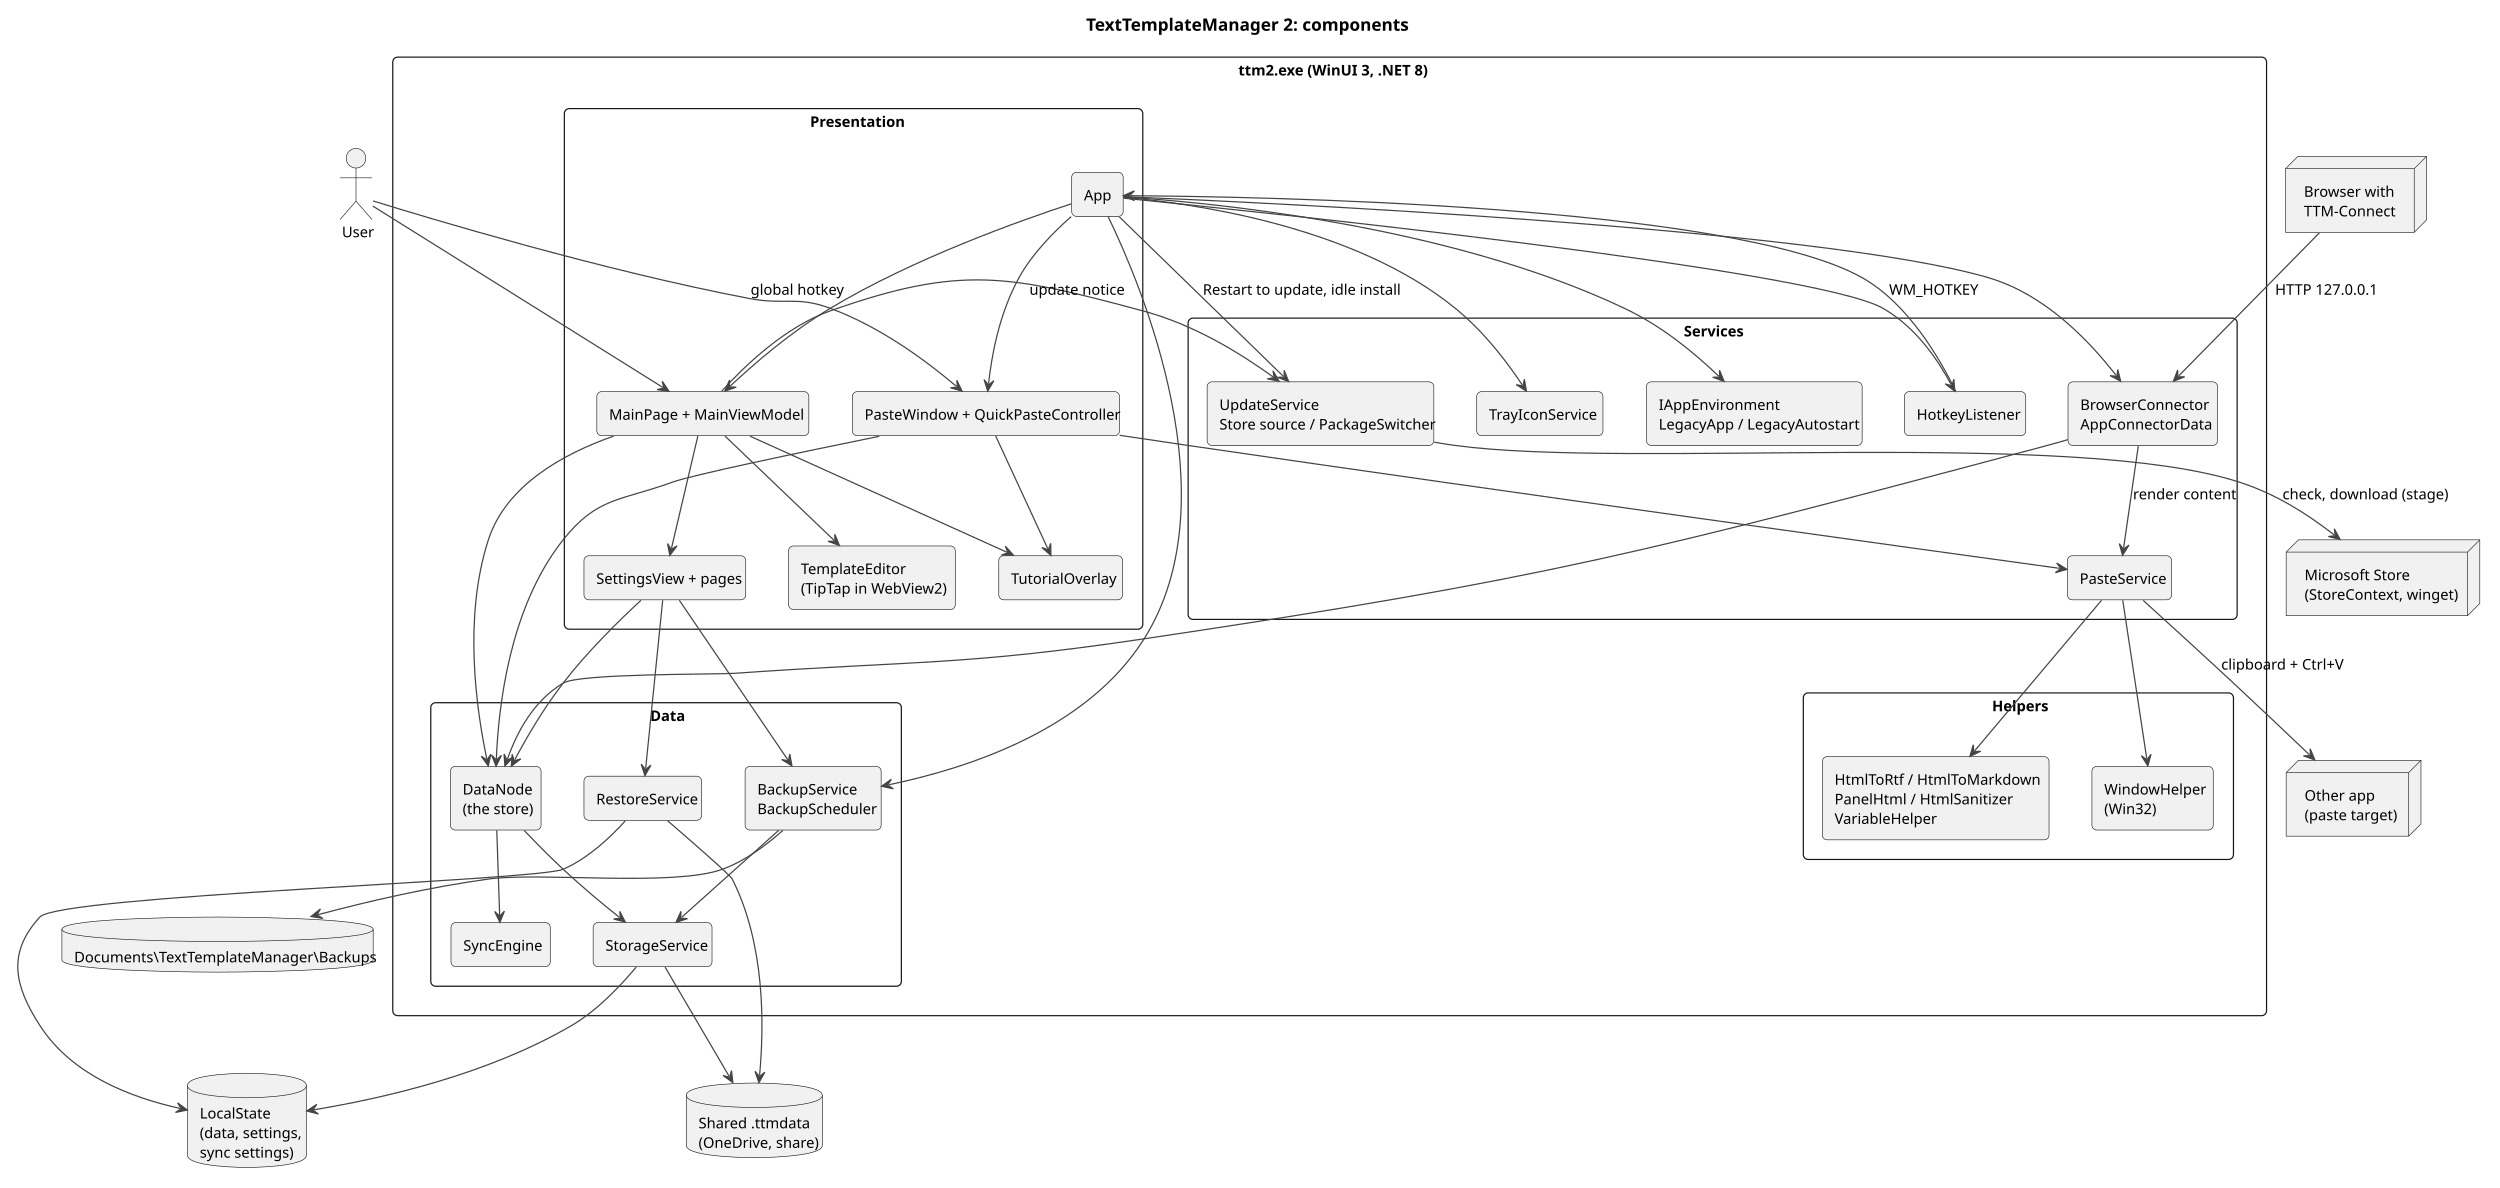
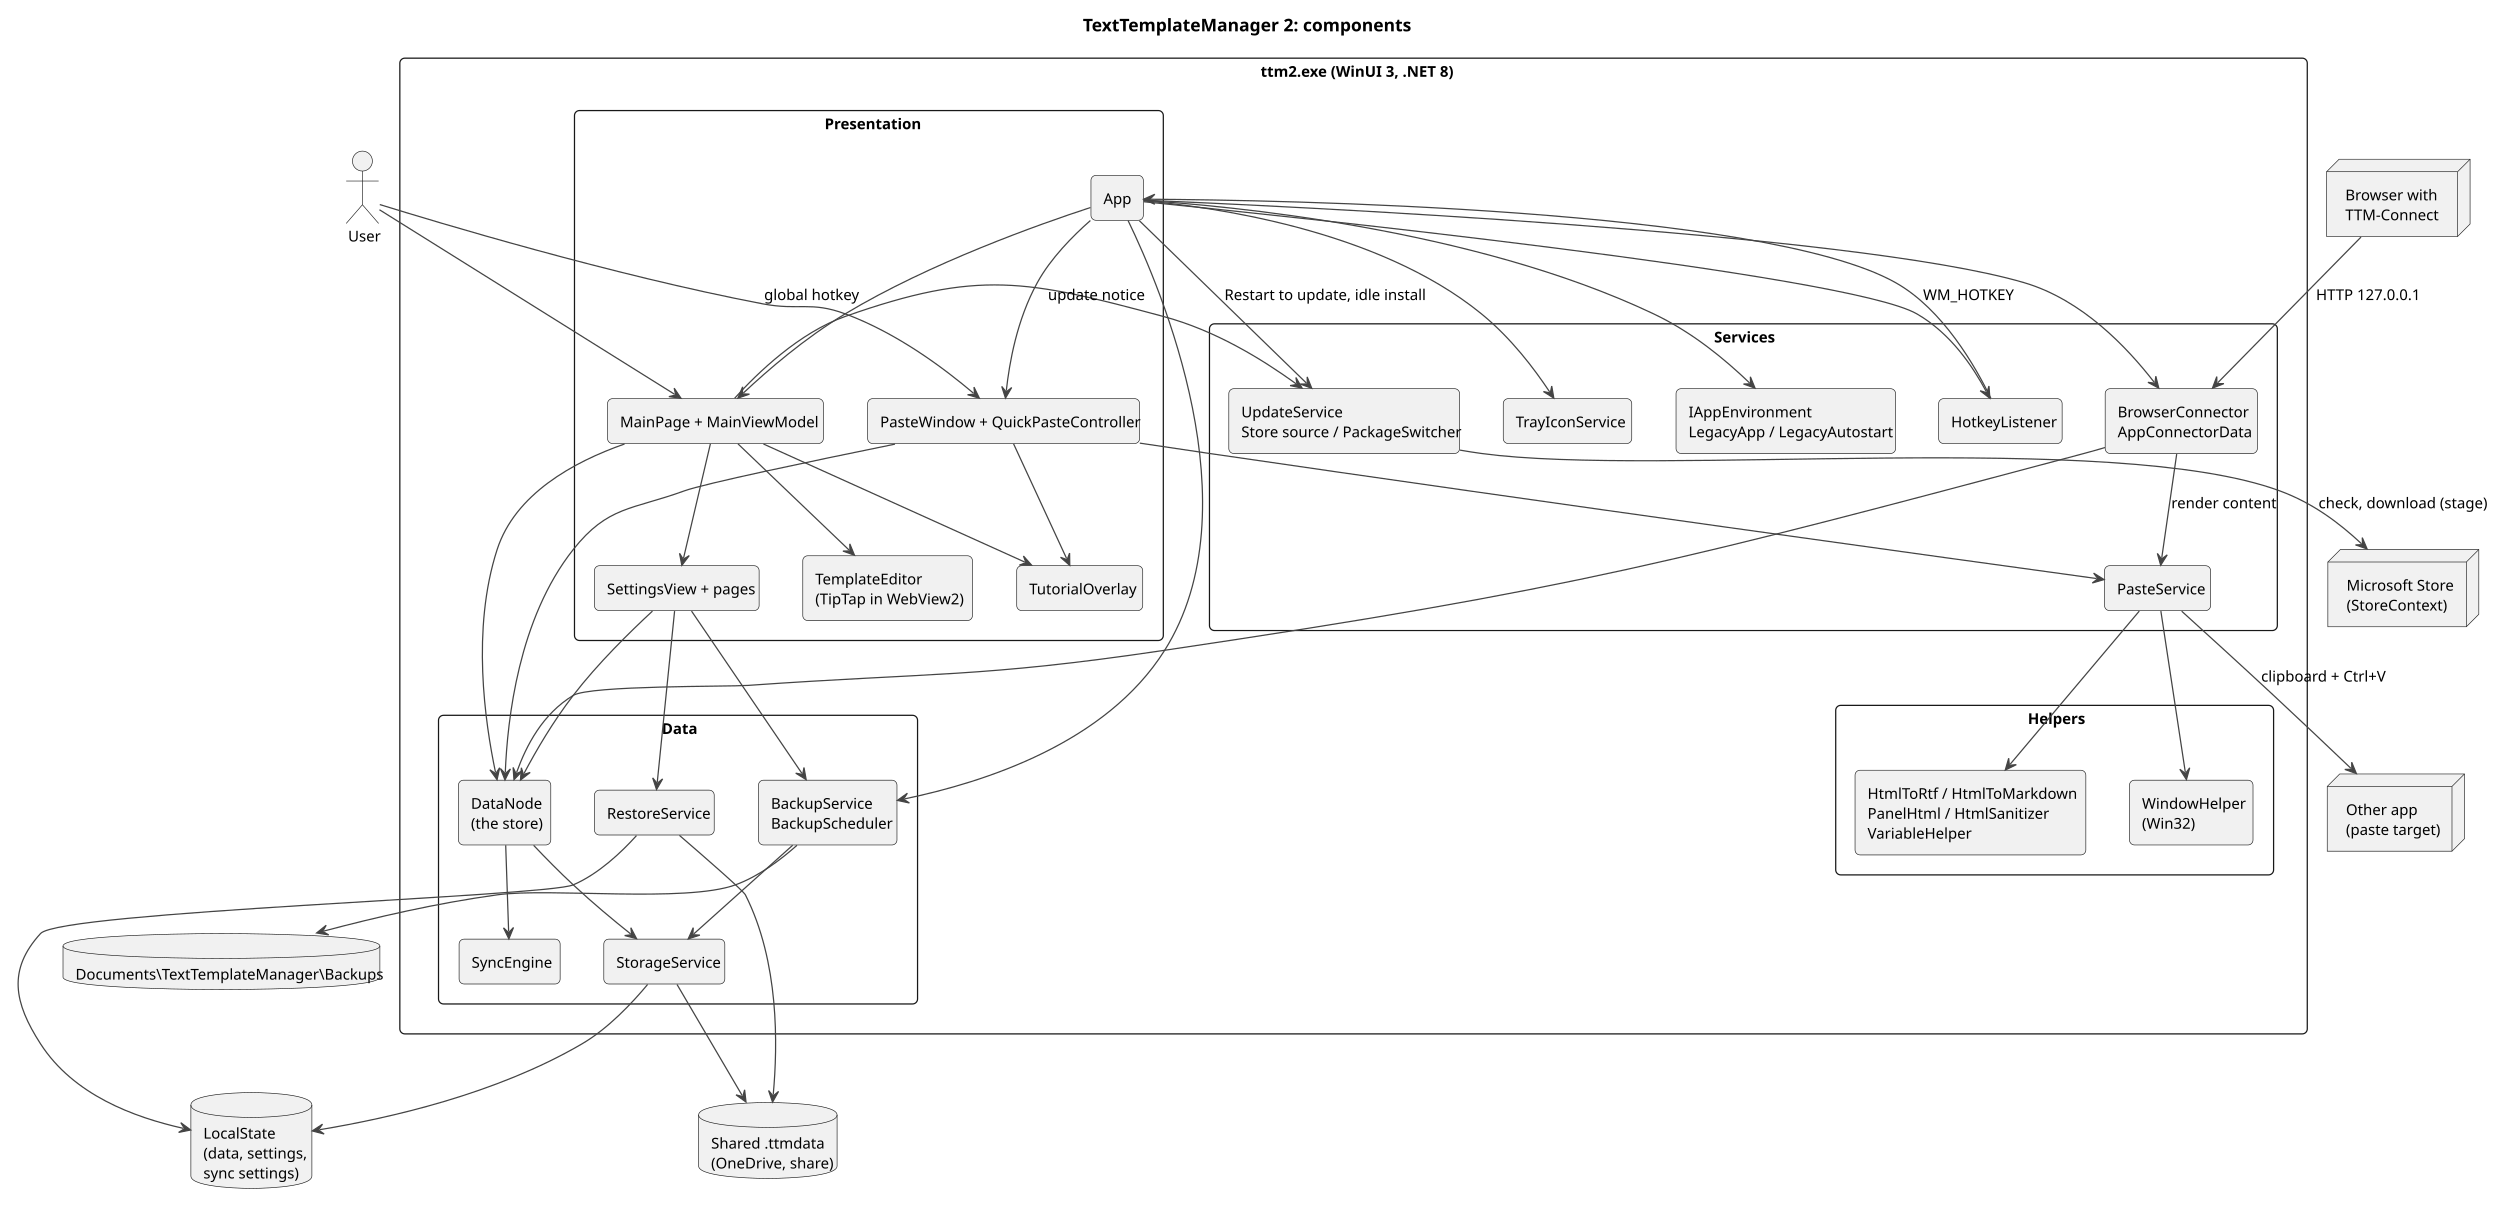
- <svg xmlns="http://www.w3.org/2000/svg" contentStyleType="text/css" height="969px" preserveAspectRatio="none" style="width:2040px;height:969px;background:#FFFFFF;" version="1.1" viewBox="0 0 2040 969" width="2040px" zoomAndPan="magnify">
+ <svg xmlns="http://www.w3.org/2000/svg" contentStyleType="text/css" height="969px" preserveAspectRatio="none" style="width:2004px;height:969px;background:#FFFFFF;" version="1.1" viewBox="0 0 2004 969" width="2004px" zoomAndPan="magnify">
  <defs />
  <g>
-     <text fill="#000000" font-family="Segoe UI" font-size="14" font-weight="bold" lengthAdjust="spacing" textLength="254" x="886.255" y="25.107">TextTemplateManager 2: components</text>
+     <text fill="#000000" font-family="Segoe UI" font-size="14" font-weight="bold" lengthAdjust="spacing" textLength="254" x="868.005" y="25.107">TextTemplateManager 2: components</text>
    <g id="cluster_ttm2.exe (WinUI 3, .NET 8)">
      <rect fill="none" height="782.15" rx="4" ry="4" style="stroke:#181818;stroke-width:1.0;" width="1529" x="320.51" y="46.621" />
      <text fill="#000000" font-family="Segoe UI" font-size="12" font-weight="bold" lengthAdjust="spacing" textLength="149" x="1010.51" y="61.57">ttm2.exe (WinUI 3, .NET 8)</text>
    </g>
    <g id="cluster_Presentation">
      <rect fill="none" height="424.8" rx="4" ry="4" style="stroke:#181818;stroke-width:1.0;" width="472" x="460.51" y="88.621" />
      <text fill="#000000" font-family="Segoe UI" font-size="12" font-weight="bold" lengthAdjust="spacing" textLength="71" x="661.01" y="103.57">Presentation</text>
    </g>
    <g id="cluster_Data">
      <rect fill="none" height="231.37" rx="4" ry="4" style="stroke:#181818;stroke-width:1.0;" width="384" x="351.51" y="573.401" />
      <text fill="#000000" font-family="Segoe UI" font-size="12" font-weight="bold" lengthAdjust="spacing" textLength="26" x="530.51" y="588.35">Data</text>
    </g>
    <g id="cluster_Services">
      <rect fill="none" height="245.86" rx="4" ry="4" style="stroke:#181818;stroke-width:1.0;" width="856" x="969.51" y="259.581" />
      <text fill="#000000" font-family="Segoe UI" font-size="12" font-weight="bold" lengthAdjust="spacing" textLength="47" x="1374.01" y="274.53">Services</text>
    </g>
    <g id="cluster_Helpers">
      <rect fill="none" height="135.89" rx="4" ry="4" style="stroke:#181818;stroke-width:1.0;" width="351" x="1471.51" y="565.421" />
      <text fill="#000000" font-family="Segoe UI" font-size="12" font-weight="bold" lengthAdjust="spacing" textLength="43" x="1625.51" y="580.37">Helpers</text>
    </g>
    <g id="elem_App">
      <rect fill="#F1F1F1" height="35.961" rx="4" ry="4" style="stroke:#181818;stroke-width:0.5;" width="42" x="874.51" y="140.621" />
      <text fill="#000000" font-family="Segoe UI" font-size="12" lengthAdjust="spacing" textLength="22" x="884.51" y="163.57">App</text>
    </g>
    <g id="elem_Main">
      <rect fill="#F1F1F1" height="35.961" rx="4" ry="4" style="stroke:#181818;stroke-width:0.5;" width="173" x="487.01" y="319.561" />
      <text fill="#000000" font-family="Segoe UI" font-size="12" lengthAdjust="spacing" textLength="153" x="497.01" y="342.51">MainPage + MainViewModel</text>
    </g>
    <g id="elem_Settings">
      <rect fill="#F1F1F1" height="35.961" rx="4" ry="4" style="stroke:#181818;stroke-width:0.5;" width="132" x="476.51" y="453.481" />
      <text fill="#000000" font-family="Segoe UI" font-size="12" lengthAdjust="spacing" textLength="112" x="486.51" y="476.43">SettingsView + pages</text>
    </g>
    <g id="elem_Editor">
      <rect fill="#F1F1F1" height="51.922" rx="4" ry="4" style="stroke:#181818;stroke-width:0.5;" width="136" x="643.51" y="445.501" />
      <text fill="#000000" font-family="Segoe UI" font-size="12" lengthAdjust="spacing" textLength="81" x="653.51" y="468.45">TemplateEditor</text>
      <text fill="#000000" font-family="Segoe UI" font-size="12" lengthAdjust="spacing" textLength="116" x="653.51" y="484.411">(TipTap in WebView2)</text>
    </g>
    <g id="elem_QP">
      <rect fill="#F1F1F1" height="35.961" rx="4" ry="4" style="stroke:#181818;stroke-width:0.5;" width="218" x="695.51" y="319.561" />
      <text fill="#000000" font-family="Segoe UI" font-size="12" lengthAdjust="spacing" textLength="198" x="705.51" y="342.51">PasteWindow + QuickPasteController</text>
    </g>
    <g id="elem_Tour">
      <rect fill="#F1F1F1" height="35.961" rx="4" ry="4" style="stroke:#181818;stroke-width:0.5;" width="101" x="815.01" y="453.481" />
      <text fill="#000000" font-family="Segoe UI" font-size="12" lengthAdjust="spacing" textLength="81" x="825.01" y="476.43">TutorialOverlay</text>
    </g>
    <g id="elem_Store">
      <rect fill="#F1F1F1" height="51.922" rx="4" ry="4" style="stroke:#181818;stroke-width:0.5;" width="74" x="367.51" y="625.401" />
      <text fill="#000000" font-family="Segoe UI" font-size="12" lengthAdjust="spacing" textLength="53" x="377.51" y="648.35">DataNode</text>
      <text fill="#000000" font-family="Segoe UI" font-size="12" lengthAdjust="spacing" textLength="54" x="377.51" y="664.311">(the store)</text>
    </g>
    <g id="elem_Storage">
      <rect fill="#F1F1F1" height="35.961" rx="4" ry="4" style="stroke:#181818;stroke-width:0.5;" width="97" x="484.01" y="752.811" />
      <text fill="#000000" font-family="Segoe UI" font-size="12" lengthAdjust="spacing" textLength="77" x="494.01" y="775.76">StorageService</text>
    </g>
    <g id="elem_Sync">
      <rect fill="#F1F1F1" height="35.961" rx="4" ry="4" style="stroke:#181818;stroke-width:0.5;" width="81" x="368.01" y="752.811" />
      <text fill="#000000" font-family="Segoe UI" font-size="12" lengthAdjust="spacing" textLength="61" x="378.01" y="775.76">SyncEngine</text>
    </g>
    <g id="elem_Backup">
      <rect fill="#F1F1F1" height="51.922" rx="4" ry="4" style="stroke:#181818;stroke-width:0.5;" width="111" x="608.01" y="625.401" />
      <text fill="#000000" font-family="Segoe UI" font-size="12" lengthAdjust="spacing" textLength="76" x="618.01" y="648.35">BackupService</text>
      <text fill="#000000" font-family="Segoe UI" font-size="12" lengthAdjust="spacing" textLength="91" x="618.01" y="664.311">BackupScheduler</text>
    </g>
    <g id="elem_Restore">
      <rect fill="#F1F1F1" height="35.961" rx="4" ry="4" style="stroke:#181818;stroke-width:0.5;" width="96" x="476.51" y="633.381" />
      <text fill="#000000" font-family="Segoe UI" font-size="12" lengthAdjust="spacing" textLength="76" x="486.51" y="656.33">RestoreService</text>
    </g>
    <g id="elem_Hotkey">
      <rect fill="#F1F1F1" height="35.961" rx="4" ry="4" style="stroke:#181818;stroke-width:0.5;" width="99" x="1554.01" y="319.561" />
      <text fill="#000000" font-family="Segoe UI" font-size="12" lengthAdjust="spacing" textLength="79" x="1564.01" y="342.51">HotkeyListener</text>
    </g>
    <g id="elem_Paste">
      <rect fill="#F1F1F1" height="35.961" rx="4" ry="4" style="stroke:#181818;stroke-width:0.5;" width="85" x="1687.01" y="453.481" />
      <text fill="#000000" font-family="Segoe UI" font-size="12" lengthAdjust="spacing" textLength="65" x="1697.01" y="476.43">PasteService</text>
    </g>
    <g id="elem_Connector">
      <rect fill="#F1F1F1" height="51.922" rx="4" ry="4" style="stroke:#181818;stroke-width:0.5;" width="122" x="1687.51" y="311.581" />
      <text fill="#000000" font-family="Segoe UI" font-size="12" lengthAdjust="spacing" textLength="98" x="1697.51" y="334.53">BrowserConnector</text>
      <text fill="#000000" font-family="Segoe UI" font-size="12" lengthAdjust="spacing" textLength="102" x="1697.51" y="350.491">AppConnectorData</text>
    </g>
    <g id="elem_Tray">
      <rect fill="#F1F1F1" height="35.961" rx="4" ry="4" style="stroke:#181818;stroke-width:0.5;" width="103" x="1205.01" y="319.561" />
      <text fill="#000000" font-family="Segoe UI" font-size="12" lengthAdjust="spacing" textLength="83" x="1215.01" y="342.51">TrayIconService</text>
    </g>
    <g id="elem_Platform">
      <rect fill="#F1F1F1" height="51.922" rx="4" ry="4" style="stroke:#181818;stroke-width:0.5;" width="176" x="1343.51" y="311.581" />
      <text fill="#000000" font-family="Segoe UI" font-size="12" lengthAdjust="spacing" textLength="93" x="1353.51" y="334.53">IAppEnvironment</text>
      <text fill="#000000" font-family="Segoe UI" font-size="12" lengthAdjust="spacing" textLength="156" x="1353.51" y="350.491">LegacyApp / LegacyAutostart</text>
    </g>
    <g id="elem_Updates">
      <rect fill="#F1F1F1" height="51.922" rx="4" ry="4" style="stroke:#181818;stroke-width:0.5;" width="185" x="985.01" y="311.581" />
      <text fill="#000000" font-family="Segoe UI" font-size="12" lengthAdjust="spacing" textLength="75" x="995.01" y="334.53">UpdateService</text>
      <text fill="#000000" font-family="Segoe UI" font-size="12" lengthAdjust="spacing" textLength="165" x="995.01" y="350.491">Store source / PackageSwitcher</text>
    </g>
    <g id="elem_Convert">
      <rect fill="#F1F1F1" height="67.883" rx="4" ry="4" style="stroke:#181818;stroke-width:0.5;" width="185" x="1487.01" y="617.421" />
      <text fill="#000000" font-family="Segoe UI" font-size="12" lengthAdjust="spacing" textLength="165" x="1497.01" y="640.37">HtmlToRtf / HtmlToMarkdown</text>
      <text fill="#000000" font-family="Segoe UI" font-size="12" lengthAdjust="spacing" textLength="138" x="1497.01" y="656.331">PanelHtml / HtmlSanitizer</text>
      <text fill="#000000" font-family="Segoe UI" font-size="12" lengthAdjust="spacing" textLength="77" x="1497.01" y="672.292">VariableHelper</text>
    </g>
    <g id="elem_Win32">
      <rect fill="#F1F1F1" height="51.922" rx="4" ry="4" style="stroke:#181818;stroke-width:0.5;" width="99" x="1707.01" y="625.401" />
      <text fill="#000000" font-family="Segoe UI" font-size="12" lengthAdjust="spacing" textLength="79" x="1717.01" y="648.35">WindowHelper</text>
      <text fill="#000000" font-family="Segoe UI" font-size="12" lengthAdjust="spacing" textLength="41" x="1717.01" y="664.311">(Win32)</text>
    </g>
    <g id="elem_User">
      <ellipse cx="290.51" cy="129.121" fill="#F1F1F1" rx="8" ry="8" style="stroke:#181818;stroke-width:0.5;" />
      <path d="M290.51,137.121 L290.51,164.121 M277.51,145.121 L303.51,145.121 M290.51,164.121 L277.51,179.121 M290.51,164.121 L303.51,179.121 " fill="none" style="stroke:#181818;stroke-width:0.5;" />
      <text fill="#000000" font-family="Segoe UI" font-size="12" lengthAdjust="spacing" textLength="23" x="279.01" y="193.57">User</text>
    </g>
    <g id="elem_Target">
      <polygon fill="#F1F1F1" points="1865.51,630.401,1875.51,620.401,1975.51,620.401,1975.51,672.323,1965.51,682.323,1865.51,682.323,1865.51,630.401" style="stroke:#181818;stroke-width:0.5;" />
      <line style="stroke:#181818;stroke-width:0.5;" x1="1965.51" x2="1975.51" y1="630.401" y2="620.401" />
      <line style="stroke:#181818;stroke-width:0.5;" x1="1865.51" x2="1965.51" y1="630.401" y2="630.401" />
      <line style="stroke:#181818;stroke-width:0.5;" x1="1965.51" x2="1965.51" y1="630.401" y2="682.323" />
      <text fill="#000000" font-family="Segoe UI" font-size="12" lengthAdjust="spacing" textLength="53" x="1880.51" y="653.35">Other app</text>
      <text fill="#000000" font-family="Segoe UI" font-size="12" lengthAdjust="spacing" textLength="70" x="1880.51" y="669.311">(paste target)</text>
    </g>
    <g id="elem_Browser">
      <polygon fill="#F1F1F1" points="1865.01,137.641,1875.01,127.641,1980.01,127.641,1980.01,179.563,1970.01,189.563,1865.01,189.563,1865.01,137.641" style="stroke:#181818;stroke-width:0.5;" />
      <line style="stroke:#181818;stroke-width:0.5;" x1="1970.01" x2="1980.01" y1="137.641" y2="127.641" />
      <line style="stroke:#181818;stroke-width:0.5;" x1="1865.01" x2="1970.01" y1="137.641" y2="137.641" />
      <line style="stroke:#181818;stroke-width:0.5;" x1="1970.01" x2="1970.01" y1="137.641" y2="189.563" />
      <text fill="#000000" font-family="Segoe UI" font-size="12" lengthAdjust="spacing" textLength="68" x="1880.01" y="160.59">Browser with</text>
      <text fill="#000000" font-family="Segoe UI" font-size="12" lengthAdjust="spacing" textLength="75" x="1880.01" y="176.551">TTM-Connect</text>
    </g>
    <g id="elem_Files">
      <path d="M153.01,885.771 C153.01,875.771 201.51,875.771 201.51,875.771 C201.51,875.771 250.01,875.771 250.01,885.771 L250.01,942.654 C250.01,952.654 201.51,952.654 201.51,952.654 C201.51,952.654 153.01,952.654 153.01,942.654 L153.01,885.771 " fill="#F1F1F1" style="stroke:#181818;stroke-width:0.5;" />
      <path d="M153.01,885.771 C153.01,895.771 201.51,895.771 201.51,895.771 C201.51,895.771 250.01,895.771 250.01,885.771 " fill="none" style="stroke:#181818;stroke-width:0.5;" />
      <text fill="#000000" font-family="Segoe UI" font-size="12" lengthAdjust="spacing" textLength="54" x="163.01" y="912.72">LocalState</text>
      <text fill="#000000" font-family="Segoe UI" font-size="12" lengthAdjust="spacing" textLength="77" x="163.01" y="928.681">(data, settings,</text>
      <text fill="#000000" font-family="Segoe UI" font-size="12" lengthAdjust="spacing" textLength="72" x="163.01" y="944.642">sync settings)</text>
    </g>
    <g id="elem_Backups">
      <path d="M50.51,758.311 C50.51,748.311 177.51,748.311 177.51,748.311 C177.51,748.311 304.51,748.311 304.51,758.311 L304.51,783.272 C304.51,793.272 177.51,793.272 177.51,793.272 C177.51,793.272 50.51,793.272 50.51,783.272 L50.51,758.311 " fill="#F1F1F1" style="stroke:#181818;stroke-width:0.5;" />
      <path d="M50.51,758.311 C50.51,768.311 177.51,768.311 177.51,768.311 C177.51,768.311 304.51,768.311 304.51,758.311 " fill="none" style="stroke:#181818;stroke-width:0.5;" />
      <text fill="#000000" font-family="Segoe UI" font-size="12" lengthAdjust="spacing" textLength="234" x="60.51" y="785.26">Documents\TextTemplateManager\Backups</text>
    </g>
    <g id="elem_SyncFiles">
      <path d="M560.01,893.751 C560.01,883.751 615.51,883.751 615.51,883.751 C615.51,883.751 671.01,883.751 671.01,893.751 L671.01,934.673 C671.01,944.673 615.51,944.673 615.51,944.673 C615.51,944.673 560.01,944.673 560.01,934.673 L560.01,893.751 " fill="#F1F1F1" style="stroke:#181818;stroke-width:0.5;" />
      <path d="M560.01,893.751 C560.01,903.751 615.51,903.751 615.51,903.751 C615.51,903.751 671.01,903.751 671.01,893.751 " fill="none" style="stroke:#181818;stroke-width:0.5;" />
      <text fill="#000000" font-family="Segoe UI" font-size="12" lengthAdjust="spacing" textLength="84" x="570.01" y="920.7">Shared .ttmdata</text>
      <text fill="#000000" font-family="Segoe UI" font-size="12" lengthAdjust="spacing" textLength="91" x="570.01" y="936.661">(OneDrive, share)</text>
    </g>
    <g id="elem_StoreSvc">
-       <polygon fill="#F1F1F1" points="1865.51,450.501,1875.51,440.501,2023.51,440.501,2023.51,492.423,2013.51,502.423,1865.51,502.423,1865.51,450.501" style="stroke:#181818;stroke-width:0.5;" />
-       <line style="stroke:#181818;stroke-width:0.5;" x1="2013.51" x2="2023.51" y1="450.501" y2="440.501" />
-       <line style="stroke:#181818;stroke-width:0.5;" x1="1865.51" x2="2013.51" y1="450.501" y2="450.501" />
-       <line style="stroke:#181818;stroke-width:0.5;" x1="2013.51" x2="2013.51" y1="450.501" y2="502.423" />
-       <text fill="#000000" font-family="Segoe UI" font-size="12" lengthAdjust="spacing" textLength="81" x="1880.51" y="473.45">Microsoft Store</text>
-       <text fill="#000000" font-family="Segoe UI" font-size="12" lengthAdjust="spacing" textLength="118" x="1880.51" y="489.411">(StoreContext, winget)</text>
+       <polygon fill="#F1F1F1" points="1866.01,450.501,1876.01,440.501,1987.01,440.501,1987.01,492.423,1977.01,502.423,1866.01,502.423,1866.01,450.501" style="stroke:#181818;stroke-width:0.5;" />
+       <line style="stroke:#181818;stroke-width:0.5;" x1="1977.01" x2="1987.01" y1="450.501" y2="440.501" />
+       <line style="stroke:#181818;stroke-width:0.5;" x1="1866.01" x2="1977.01" y1="450.501" y2="450.501" />
+       <line style="stroke:#181818;stroke-width:0.5;" x1="1977.01" x2="1977.01" y1="450.501" y2="502.423" />
+       <text fill="#000000" font-family="Segoe UI" font-size="12" lengthAdjust="spacing" textLength="81" x="1881.01" y="473.45">Microsoft Store</text>
+       <text fill="#000000" font-family="Segoe UI" font-size="12" lengthAdjust="spacing" textLength="76" x="1881.01" y="489.411">(StoreContext)</text>
    </g>
    <g id="link_User_Main">
      <path d="M304.16,168.131 C348.1,195.611 481.392,278.95 540.842,316.12 " fill="none" id="User-to-Main" style="stroke:#444444;stroke-width:1.0;" />
      <polygon fill="#444444" points="545.93,319.301,540.419,311.138,541.69,316.65,536.178,317.921,545.93,319.301" style="stroke:#444444;stroke-width:1.0;" />
    </g>
    <g id="link_User_QP">
      <path d="M304.43,163.971 C348.8,177.731 490.98,220.621 611.51,243.581 C640.53,249.111 649.8,241.311 677.51,251.581 C719.54,267.171 756.849,295.326 780.459,315.296 " fill="none" id="User-to-QP" style="stroke:#444444;stroke-width:1.0;" />
      <polygon fill="#444444" points="785.04,319.171,780.752,310.305,781.222,315.942,775.585,316.413,785.04,319.171" style="stroke:#444444;stroke-width:1.0;" />
      <text fill="#000000" font-family="Segoe UI" font-size="12" lengthAdjust="spacing" textLength="72" x="612.51" y="240.53">global hotkey</text>
    </g>
    <g id="link_App_Main">
      <path d="M874.11,166.341 C833.91,179.491 745.07,210.891 677.51,251.581 C644.75,271.311 615.664,296.535 595.844,315.055 " fill="none" id="App-to-Main" style="stroke:#444444;stroke-width:1.0;" />
      <polygon fill="#444444" points="591.46,319.151,600.767,315.929,595.113,315.737,595.305,310.084,591.46,319.151" style="stroke:#444444;stroke-width:1.0;" />
    </g>
    <g id="link_App_QP">
      <path d="M874.05,176.771 C859.95,189.181 842.18,207.121 831.51,226.581 C815.06,256.571 809.166,290.628 806.646,313.188 " fill="none" id="App-to-QP" style="stroke:#444444;stroke-width:1.0;" />
      <polygon fill="#444444" points="805.98,319.151,810.954,310.651,806.535,314.182,803.004,309.763,805.98,319.151" style="stroke:#444444;stroke-width:1.0;" />
    </g>
    <g id="link_App_Hotkey">
      <path d="M916.88,161.721 C1022.01,172.251 1481.35,219.791 1536.51,251.581 C1564.01,267.431 1581.561,294.096 1592.241,313.976 " fill="none" id="App-to-Hotkey" style="stroke:#444444;stroke-width:1.0;" />
      <polygon fill="#444444" points="1595.08,319.261,1594.344,309.44,1592.714,314.856,1587.297,313.226,1595.08,319.261" style="stroke:#444444;stroke-width:1.0;" />
    </g>
    <g id="link_Hotkey_App">
      <path d="M1595.86,319.251 C1583.7,294.051 1557.4,247.911 1519.51,226.581 C1412.93,166.591 1019.39,160.34 922.68,159.71 " fill="none" id="Hotkey-to-App" style="stroke:#444444;stroke-width:1.0;" />
      <polygon fill="#444444" points="916.68,159.671,925.654,163.73,921.68,159.704,925.706,155.73,916.68,159.671" style="stroke:#444444;stroke-width:1.0;" />
      <text fill="#000000" font-family="Segoe UI" font-size="12" lengthAdjust="spacing" textLength="72" x="1541.51" y="240.53">WM_HOTKEY</text>
    </g>
    <g id="link_App_Tray">
      <path d="M916.74,160.991 C968.62,165.411 1103.71,183.201 1187.51,251.581 C1211.65,271.281 1229.852,295.618 1242.202,314.148 " fill="none" id="App-to-Tray" style="stroke:#444444;stroke-width:1.0;" />
      <polygon fill="#444444" points="1245.53,319.141,1243.867,309.434,1242.757,314.981,1237.21,313.87,1245.53,319.141" style="stroke:#444444;stroke-width:1.0;" />
    </g>
    <g id="link_App_Connector">
      <path d="M916.76,160.451 C1021.67,164.811 1484.8,186.081 1622.51,226.581 C1669.16,240.301 1705.027,278.405 1726.787,306.385 " fill="none" id="App-to-Connector" style="stroke:#444444;stroke-width:1.0;" />
      <polygon fill="#444444" points="1730.47,311.121,1728.102,301.561,1727.4,307.174,1721.787,306.472,1730.47,311.121" style="stroke:#444444;stroke-width:1.0;" />
    </g>
    <g id="link_App_Backup">
      <path d="M904.25,176.771 C930.96,231.891 1005.44,407.361 933.51,521.421 C886.61,595.791 789.584,626.956 725.224,640.376 " fill="none" id="App-to-Backup" style="stroke:#444444;stroke-width:1.0;" />
      <polygon fill="#444444" points="719.35,641.601,728.977,643.68,724.245,640.581,727.344,635.848,719.35,641.601" style="stroke:#444444;stroke-width:1.0;" />
    </g>
    <g id="link_App_Platform">
      <path d="M916.75,160.691 C981.3,164.731 1179.64,182.341 1325.51,251.581 C1356.61,266.351 1382.384,287.754 1402.504,306.994 " fill="none" id="App-to-Platform" style="stroke:#444444;stroke-width:1.0;" />
      <polygon fill="#444444" points="1406.84,311.141,1403.1,302.03,1403.226,307.685,1397.571,307.812,1406.84,311.141" style="stroke:#444444;stroke-width:1.0;" />
    </g>
    <g id="link_App_Updates">
      <path d="M913.29,176.891 C945.58,208.281 1009.668,270.589 1047.208,307.079 " fill="none" id="App-to-Updates" style="stroke:#444444;stroke-width:1.0;" />
      <polygon fill="#444444" points="1051.51,311.261,1047.844,302.12,1047.925,307.776,1042.268,307.856,1051.51,311.261" style="stroke:#444444;stroke-width:1.0;" />
      <text fill="#000000" font-family="Segoe UI" font-size="12" lengthAdjust="spacing" textLength="149" x="981.51" y="240.53">Restart to update, idle install</text>
    </g>
    <g id="link_Main_Updates">
      <path d="M588.9,319.221 C607.45,298.701 640.76,266.631 677.51,253.661 C784.38,215.931 823.05,224.281 932.51,253.661 C973.94,264.781 1010.891,287.425 1038.901,307.595 " fill="none" id="Main-to-Updates" style="stroke:#444444;stroke-width:1.0;" />
      <polygon fill="#444444" points="1043.77,311.101,1038.804,302.596,1039.713,308.179,1034.129,309.088,1043.77,311.101" style="stroke:#444444;stroke-width:1.0;" />
      <text fill="#000000" font-family="Segoe UI" font-size="12" lengthAdjust="spacing" textLength="73" x="840.01" y="240.53">update notice</text>
    </g>
    <g id="link_Updates_StoreSvc">
-       <path d="M1170.32,360.811 C1176.12,361.831 1181.88,362.741 1187.51,363.501 C1328.59,382.661 1692.11,349.481 1827.51,393.501 C1857.68,403.311 1882.76,419.442 1904.74,436.502 " fill="none" id="Updates-to-StoreSvc" style="stroke:#444444;stroke-width:1.0;" />
-       <polygon fill="#444444" points="1909.48,440.181,1904.823,431.503,1905.53,437.115,1899.918,437.823,1909.48,440.181" style="stroke:#444444;stroke-width:1.0;" />
-       <text fill="#000000" font-family="Segoe UI" font-size="12" lengthAdjust="spacing" textLength="129" x="1862.51" y="407.45">check, download (stage)</text>
+       <path d="M1170.32,360.811 C1176.12,361.831 1181.88,362.741 1187.51,363.501 C1328.59,382.661 1693.95,344.171 1827.51,393.501 C1854.06,403.311 1874.776,418.915 1893.066,435.925 " fill="none" id="Updates-to-StoreSvc" style="stroke:#444444;stroke-width:1.0;" />
+       <polygon fill="#444444" points="1897.46,440.011,1893.594,430.953,1893.799,436.606,1888.146,436.811,1897.46,440.011" style="stroke:#444444;stroke-width:1.0;" />
+       <text fill="#000000" font-family="Segoe UI" font-size="12" lengthAdjust="spacing" textLength="129" x="1858.51" y="407.45">check, download (stage)</text>
    </g>
    <g id="link_Main_Store">
      <path d="M500.64,355.891 C459.23,370.421 412.86,396.181 398.51,440.501 C377.85,504.311 388.755,578.939 397.215,619.169 " fill="none" id="Main-to-Store" style="stroke:#444444;stroke-width:1.0;" />
      <polygon fill="#444444" points="398.45,625.041,400.512,615.411,397.421,620.148,392.683,617.057,398.45,625.041" style="stroke:#444444;stroke-width:1.0;" />
    </g>
    <g id="link_Main_Settings">
      <path d="M569.45,355.791 C563.51,381.071 553.872,422.09 547.932,447.37 " fill="none" id="Main-to-Settings" style="stroke:#444444;stroke-width:1.0;" />
      <polygon fill="#444444" points="546.56,453.211,552.513,445.365,547.704,448.344,544.725,443.535,546.56,453.211" style="stroke:#444444;stroke-width:1.0;" />
    </g>
    <g id="link_Main_Editor">
      <path d="M591.55,355.791 C615.37,378.561 653.153,414.675 680.613,440.925 " fill="none" id="Main-to-Editor" style="stroke:#444444;stroke-width:1.0;" />
      <polygon fill="#444444" points="684.95,445.071,681.208,435.961,681.336,441.616,675.68,441.743,684.95,445.071" style="stroke:#444444;stroke-width:1.0;" />
    </g>
    <g id="link_Main_Tour">
      <path d="M611.98,355.921 C667.89,381.181 765.522,425.291 821.482,450.571 " fill="none" id="Main-to-Tour" style="stroke:#444444;stroke-width:1.0;" />
      <polygon fill="#444444" points="826.95,453.041,820.395,445.691,822.393,450.983,817.101,452.981,826.95,453.041" style="stroke:#444444;stroke-width:1.0;" />
    </g>
    <g id="link_QP_Store">
      <path d="M717.42,356.011 C649.67,369.811 564.53,387.681 548.51,393.501 C506.47,408.781 487.31,405.461 459.51,440.501 C415.62,495.831 406.764,576.696 405.034,619.216 " fill="none" id="QP-to-Store" style="stroke:#444444;stroke-width:1.0;" />
      <polygon fill="#444444" points="404.79,625.211,409.153,616.381,404.993,620.215,401.159,616.056,404.79,625.211" style="stroke:#444444;stroke-width:1.0;" />
    </g>
    <g id="link_QP_Paste">
      <path d="M913.65,355.211 C932.28,358.011 951.45,360.861 969.51,363.501 C1242.43,403.351 1564.946,447.875 1680.686,463.774 " fill="none" id="QP-to-Paste" style="stroke:#444444;stroke-width:1.0;" />
      <polygon fill="#444444" points="1686.63,464.591,1678.258,459.403,1681.677,463.911,1677.169,467.329,1686.63,464.591" style="stroke:#444444;stroke-width:1.0;" />
    </g>
    <g id="link_QP_Tour">
      <path d="M812.48,355.791 C824.17,381.071 843.322,422.485 855.012,447.765 " fill="none" id="QP-to-Tour" style="stroke:#444444;stroke-width:1.0;" />
      <polygon fill="#444444" points="857.53,453.211,857.383,443.363,855.431,448.673,850.122,446.721,857.53,453.211" style="stroke:#444444;stroke-width:1.0;" />
    </g>
    <g id="link_Settings_Store">
      <path d="M523.02,489.861 C505.28,506.261 478.95,532.061 459.51,557.421 C442.97,579.001 430.341,600.655 420.05,619.975 " fill="none" id="Settings-to-Store" style="stroke:#444444;stroke-width:1.0;" />
      <polygon fill="#444444" points="417.23,625.271,424.991,619.208,419.58,620.858,417.93,615.447,417.23,625.271" style="stroke:#444444;stroke-width:1.0;" />
    </g>
    <g id="link_Settings_Backup">
      <path d="M554.33,489.841 C575.8,521.411 617.896,583.3 642.846,619.99 " fill="none" id="Settings-to-Backup" style="stroke:#444444;stroke-width:1.0;" />
      <polygon fill="#444444" points="646.22,624.951,644.467,615.26,643.408,620.817,637.851,619.758,646.22,624.951" style="stroke:#444444;stroke-width:1.0;" />
    </g>
    <g id="link_Settings_Restore">
      <path d="M540.75,489.841 C537.31,523.861 530.324,592.872 526.875,626.942 " fill="none" id="Settings-to-Restore" style="stroke:#444444;stroke-width:1.0;" />
      <polygon fill="#444444" points="526.27,632.911,531.156,624.36,526.774,627.937,523.197,623.554,526.27,632.911" style="stroke:#444444;stroke-width:1.0;" />
    </g>
    <g id="link_Store_Storage">
      <path d="M427.75,677.621 C437.34,687.721 448.72,699.311 459.51,709.311 C475.93,724.521 490.81,736.899 505.56,748.669 " fill="none" id="Store-to-Storage" style="stroke:#444444;stroke-width:1.0;" />
      <polygon fill="#444444" points="510.25,752.411,505.71,743.671,506.342,749.293,500.72,749.924,510.25,752.411" style="stroke:#444444;stroke-width:1.0;" />
    </g>
    <g id="link_Store_Sync">
      <path d="M405.37,677.551 C406.14,700.201 407.047,726.845 407.717,746.615 " fill="none" id="Store-to-Sync" style="stroke:#444444;stroke-width:1.0;" />
      <polygon fill="#444444" points="407.92,752.611,411.613,743.481,407.751,747.614,403.618,743.752,407.92,752.611" style="stroke:#444444;stroke-width:1.0;" />
    </g>
    <g id="link_Storage_Files">
      <path d="M519.13,789.141 C506.92,803.831 487.61,824.431 466.51,836.771 C397.48,877.141 311.659,896.391 256.219,905.571 " fill="none" id="Storage-to-Files" style="stroke:#444444;stroke-width:1.0;" />
      <polygon fill="#444444" points="250.3,906.551,259.832,909.027,255.233,905.734,258.526,901.135,250.3,906.551" style="stroke:#444444;stroke-width:1.0;" />
    </g>
    <g id="link_Storage_SyncFiles">
      <path d="M542.69,789.131 C556.45,812.581 578.174,849.596 594.954,878.196 " fill="none" id="Storage-to-SyncFiles" style="stroke:#444444;stroke-width:1.0;" />
      <polygon fill="#444444" points="597.99,883.371,596.886,873.584,595.46,879.059,589.986,877.633,597.99,883.371" style="stroke:#444444;stroke-width:1.0;" />
    </g>
    <g id="link_Backup_Storage">
      <path d="M635.4,677.551 C610.14,700.201 578.187,728.836 556.137,748.606 " fill="none" id="Backup-to-Storage" style="stroke:#444444;stroke-width:1.0;" />
      <polygon fill="#444444" points="551.67,752.611,561.041,749.581,555.393,749.273,555.701,743.625,551.67,752.611" style="stroke:#444444;stroke-width:1.0;" />
    </g>
    <g id="link_Backup_Backups">
      <path d="M638.85,677.581 C625.48,689.511 607.94,702.601 589.51,709.311 C549.58,723.831 440.59,711.481 398.51,717.311 C349.78,724.051 301.861,735.147 259.591,746.327 " fill="none" id="Backup-to-Backups" style="stroke:#444444;stroke-width:1.0;" />
      <polygon fill="#444444" points="253.79,747.861,263.514,749.427,258.624,746.583,261.468,741.693,253.79,747.861" style="stroke:#444444;stroke-width:1.0;" />
    </g>
    <g id="link_Restore_Files">
      <path d="M510.21,669.811 C498.2,683.131 479.77,700.611 459.51,709.311 C437.62,718.701 48.57,730.711 32.51,748.311 C6,777.341 11.19,803.731 32.51,836.771 C58.87,877.631 107.075,895.572 146.984,904.492 " fill="none" id="Restore-to-Files" style="stroke:#444444;stroke-width:1.0;" />
      <polygon fill="#444444" points="152.84,905.801,144.929,899.934,147.96,904.711,143.184,907.742,152.84,905.801" style="stroke:#444444;stroke-width:1.0;" />
    </g>
    <g id="link_Restore_SyncFiles">
      <path d="M544.64,669.641 C565.7,687.791 595.92,714.161 597.51,717.311 C624.61,770.961 623.499,837.466 619.819,877.516 " fill="none" id="Restore-to-SyncFiles" style="stroke:#444444;stroke-width:1.0;" />
      <polygon fill="#444444" points="619.27,883.491,624.077,874.895,619.727,878.512,616.11,874.163,619.27,883.491" style="stroke:#444444;stroke-width:1.0;" />
    </g>
    <g id="link_Paste_Convert">
      <path d="M1714.85,489.841 C1690.01,519.311 1643.097,574.944 1611.297,612.664 " fill="none" id="Paste-to-Convert" style="stroke:#444444;stroke-width:1.0;" />
      <polygon fill="#444444" points="1607.43,617.251,1616.289,612.948,1610.653,613.428,1610.173,607.792,1607.43,617.251" style="stroke:#444444;stroke-width:1.0;" />
    </g>
    <g id="link_Paste_Win32">
      <path d="M1732.15,489.841 C1736.94,521.411 1746.179,582.329 1751.749,619.019 " fill="none" id="Paste-to-Win32" style="stroke:#444444;stroke-width:1.0;" />
      <polygon fill="#444444" points="1752.65,624.951,1755.254,615.453,1751.899,620.008,1747.344,616.653,1752.65,624.951" style="stroke:#444444;stroke-width:1.0;" />
    </g>
    <g id="link_Paste_Target">
      <path d="M1748.84,489.931 C1767.72,507.041 1797.22,533.881 1822.51,557.421 C1844.82,578.191 1865.398,597.701 1884.527,615.941 " fill="none" id="Paste-to-Target" style="stroke:#444444;stroke-width:1.0;" />
      <polygon fill="#444444" points="1888.87,620.081,1885.117,610.976,1885.251,616.631,1879.596,616.765,1888.87,620.081" style="stroke:#444444;stroke-width:1.0;" />
      <text fill="#000000" font-family="Segoe UI" font-size="12" lengthAdjust="spacing" textLength="98" x="1812.51" y="546.37">clipboard + Ctrl+V</text>
    </g>
    <g id="link_Connector_Store">
      <path d="M1687.36,358.741 C1681.69,360.421 1676,362.041 1670.51,363.501 C1346.38,449.821 1264.3,472.181 932.51,521.421 C785.59,543.231 747.66,538.961 599.51,549.421 C583.97,550.521 472.82,549.321 459.51,557.421 C434.84,572.441 421.99,597.379 414.04,619.369 " fill="none" id="Connector-to-Store" style="stroke:#444444;stroke-width:1.0;" />
      <polygon fill="#444444" points="412,625.011,418.822,617.907,413.7,620.309,411.298,615.187,412,625.011" style="stroke:#444444;stroke-width:1.0;" />
    </g>
    <g id="link_Connector_Paste">
      <path d="M1744.84,363.981 C1741.07,390.181 1736.145,424.382 1732.865,447.162 " fill="none" id="Connector-to-Paste" style="stroke:#444444;stroke-width:1.0;" />
      <polygon fill="#444444" points="1732.01,453.101,1737.252,444.763,1732.723,448.152,1729.333,443.623,1732.01,453.101" style="stroke:#444444;stroke-width:1.0;" />
      <text fill="#000000" font-family="Segoe UI" font-size="12" lengthAdjust="spacing" textLength="78" x="1740.51" y="407.45">render content</text>
    </g>
    <g id="link_Browser_Connector">
      <path d="M1892.6,190.021 C1858.98,224.201 1809.197,274.823 1777.727,306.823 " fill="none" id="Browser-to-Connector" style="stroke:#444444;stroke-width:1.0;" />
      <polygon fill="#444444" points="1773.52,311.101,1782.682,307.489,1777.026,307.536,1776.979,301.88,1773.52,311.101" style="stroke:#444444;stroke-width:1.0;" />
      <text fill="#000000" font-family="Segoe UI" font-size="12" lengthAdjust="spacing" textLength="78" x="1856.51" y="240.53">HTTP 127.0.0.1</text>
    </g>
  </g>
</svg>
